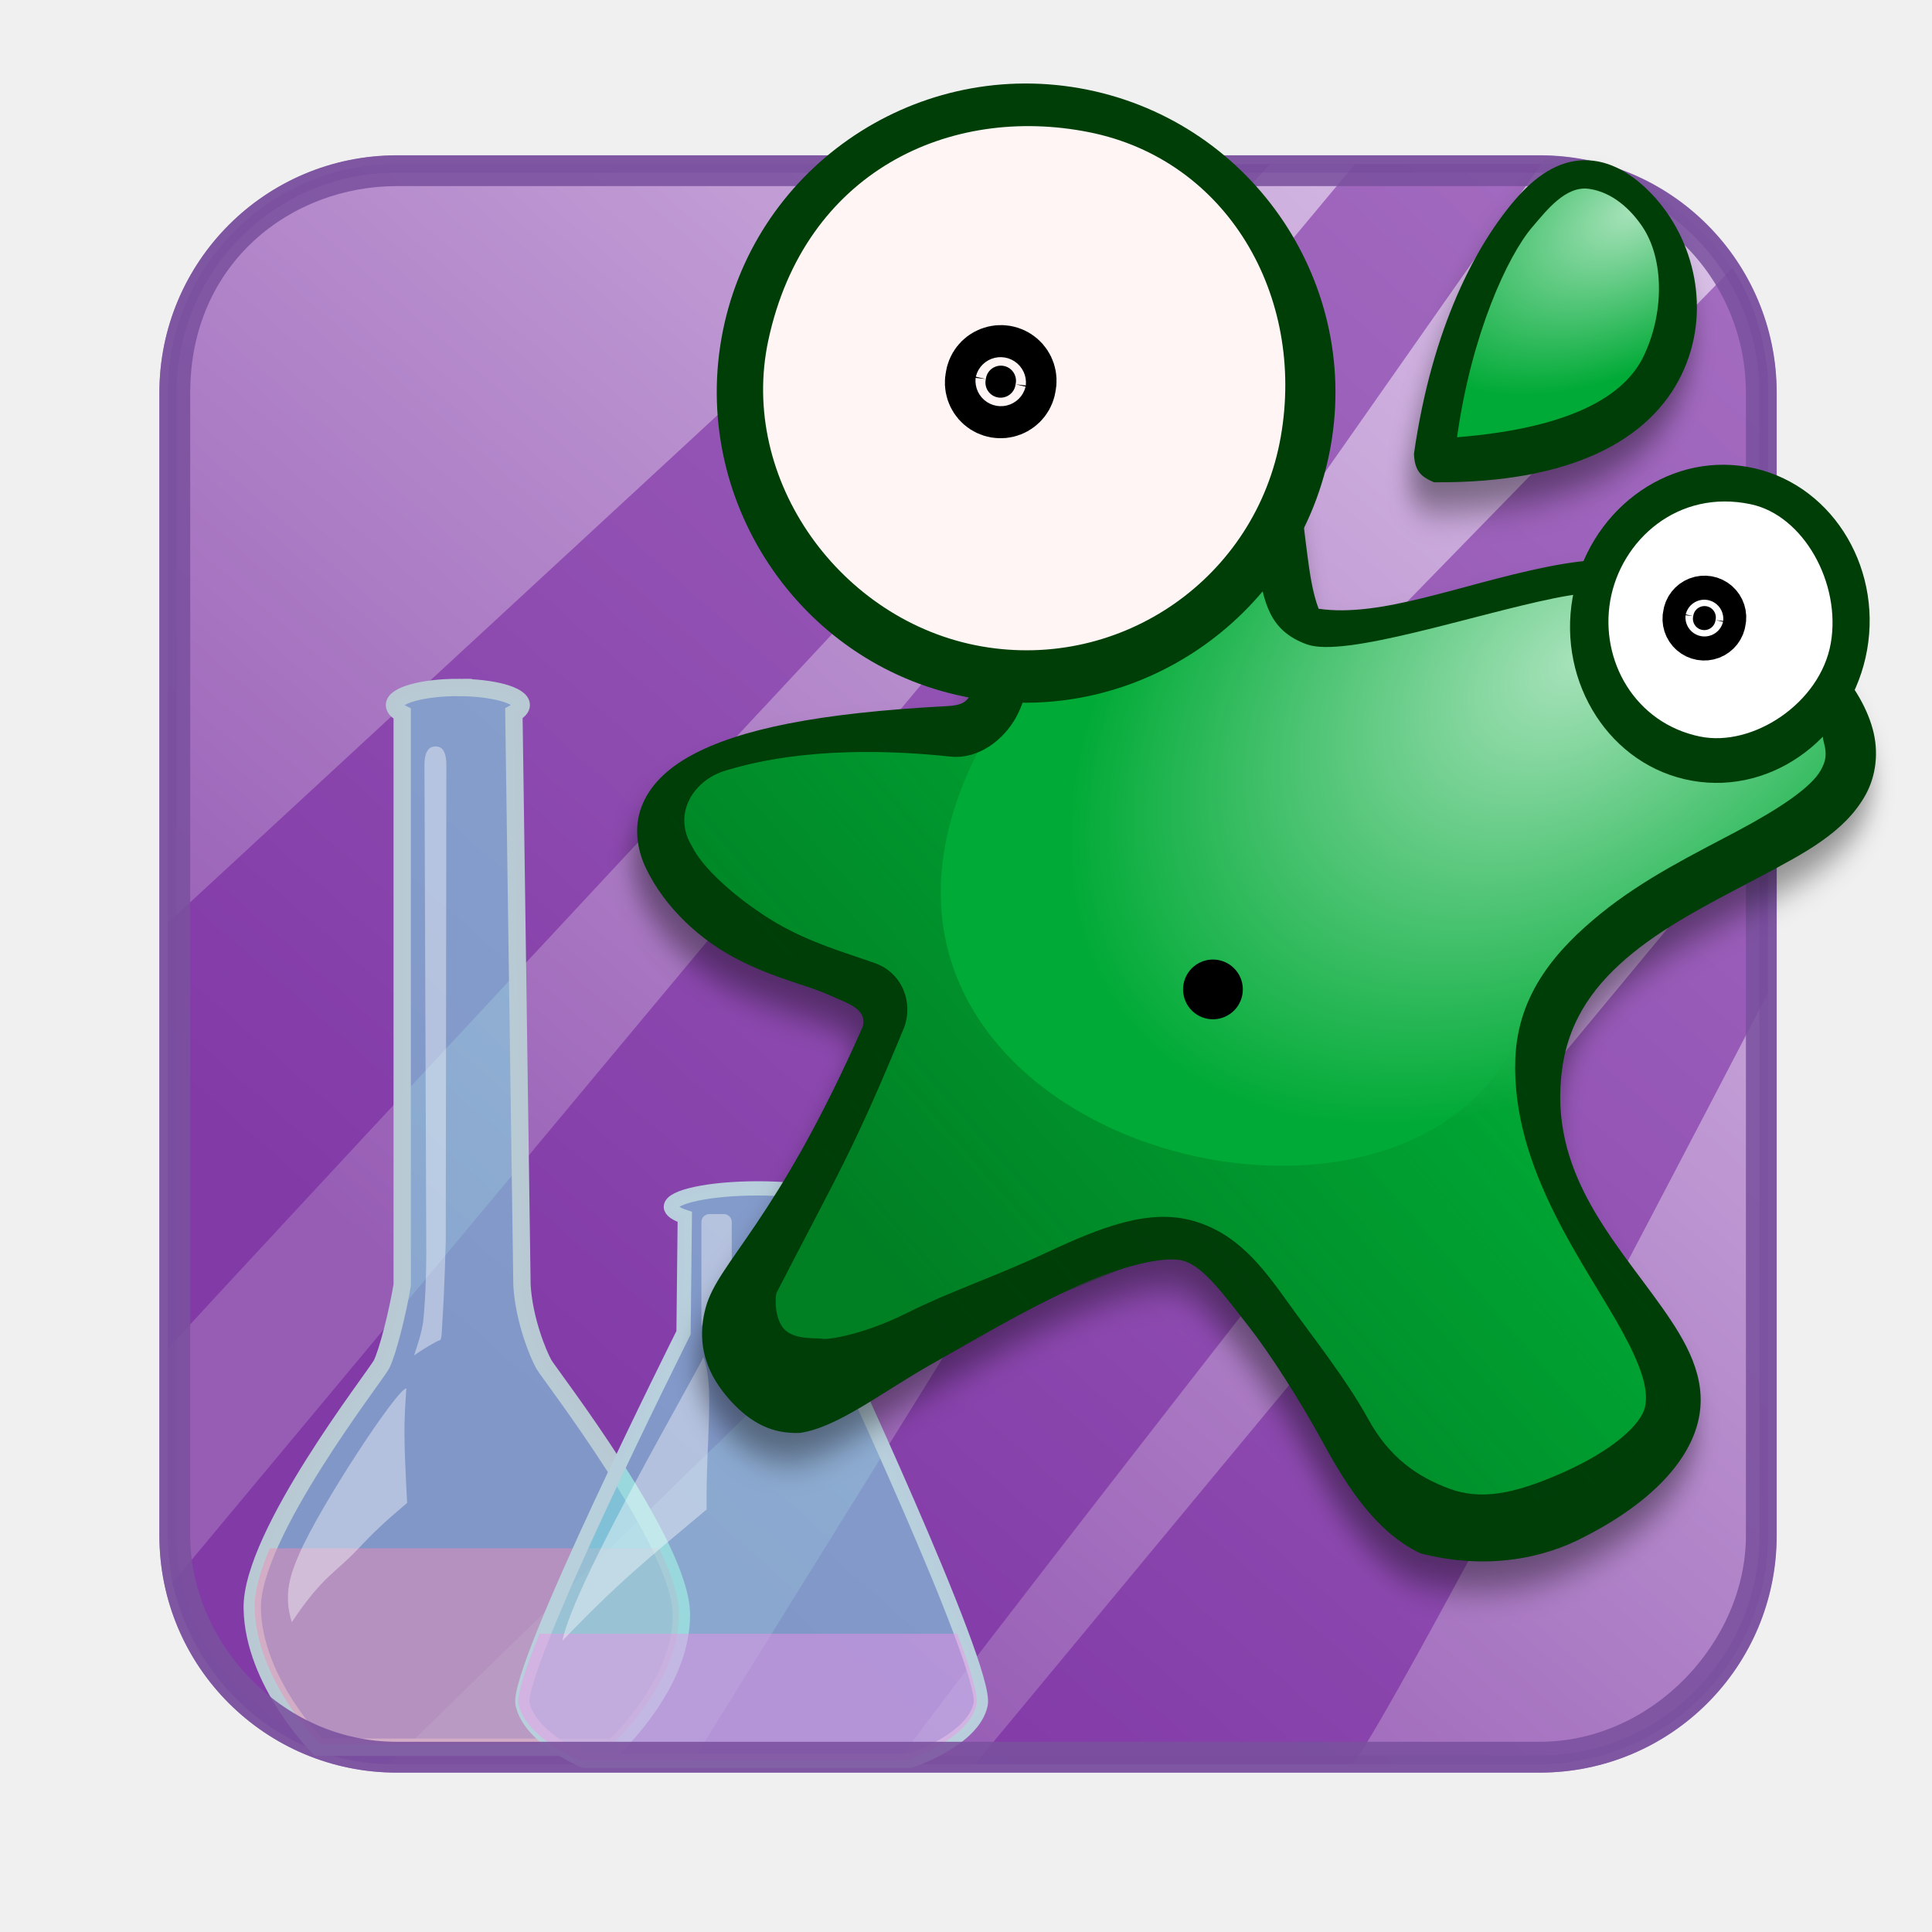
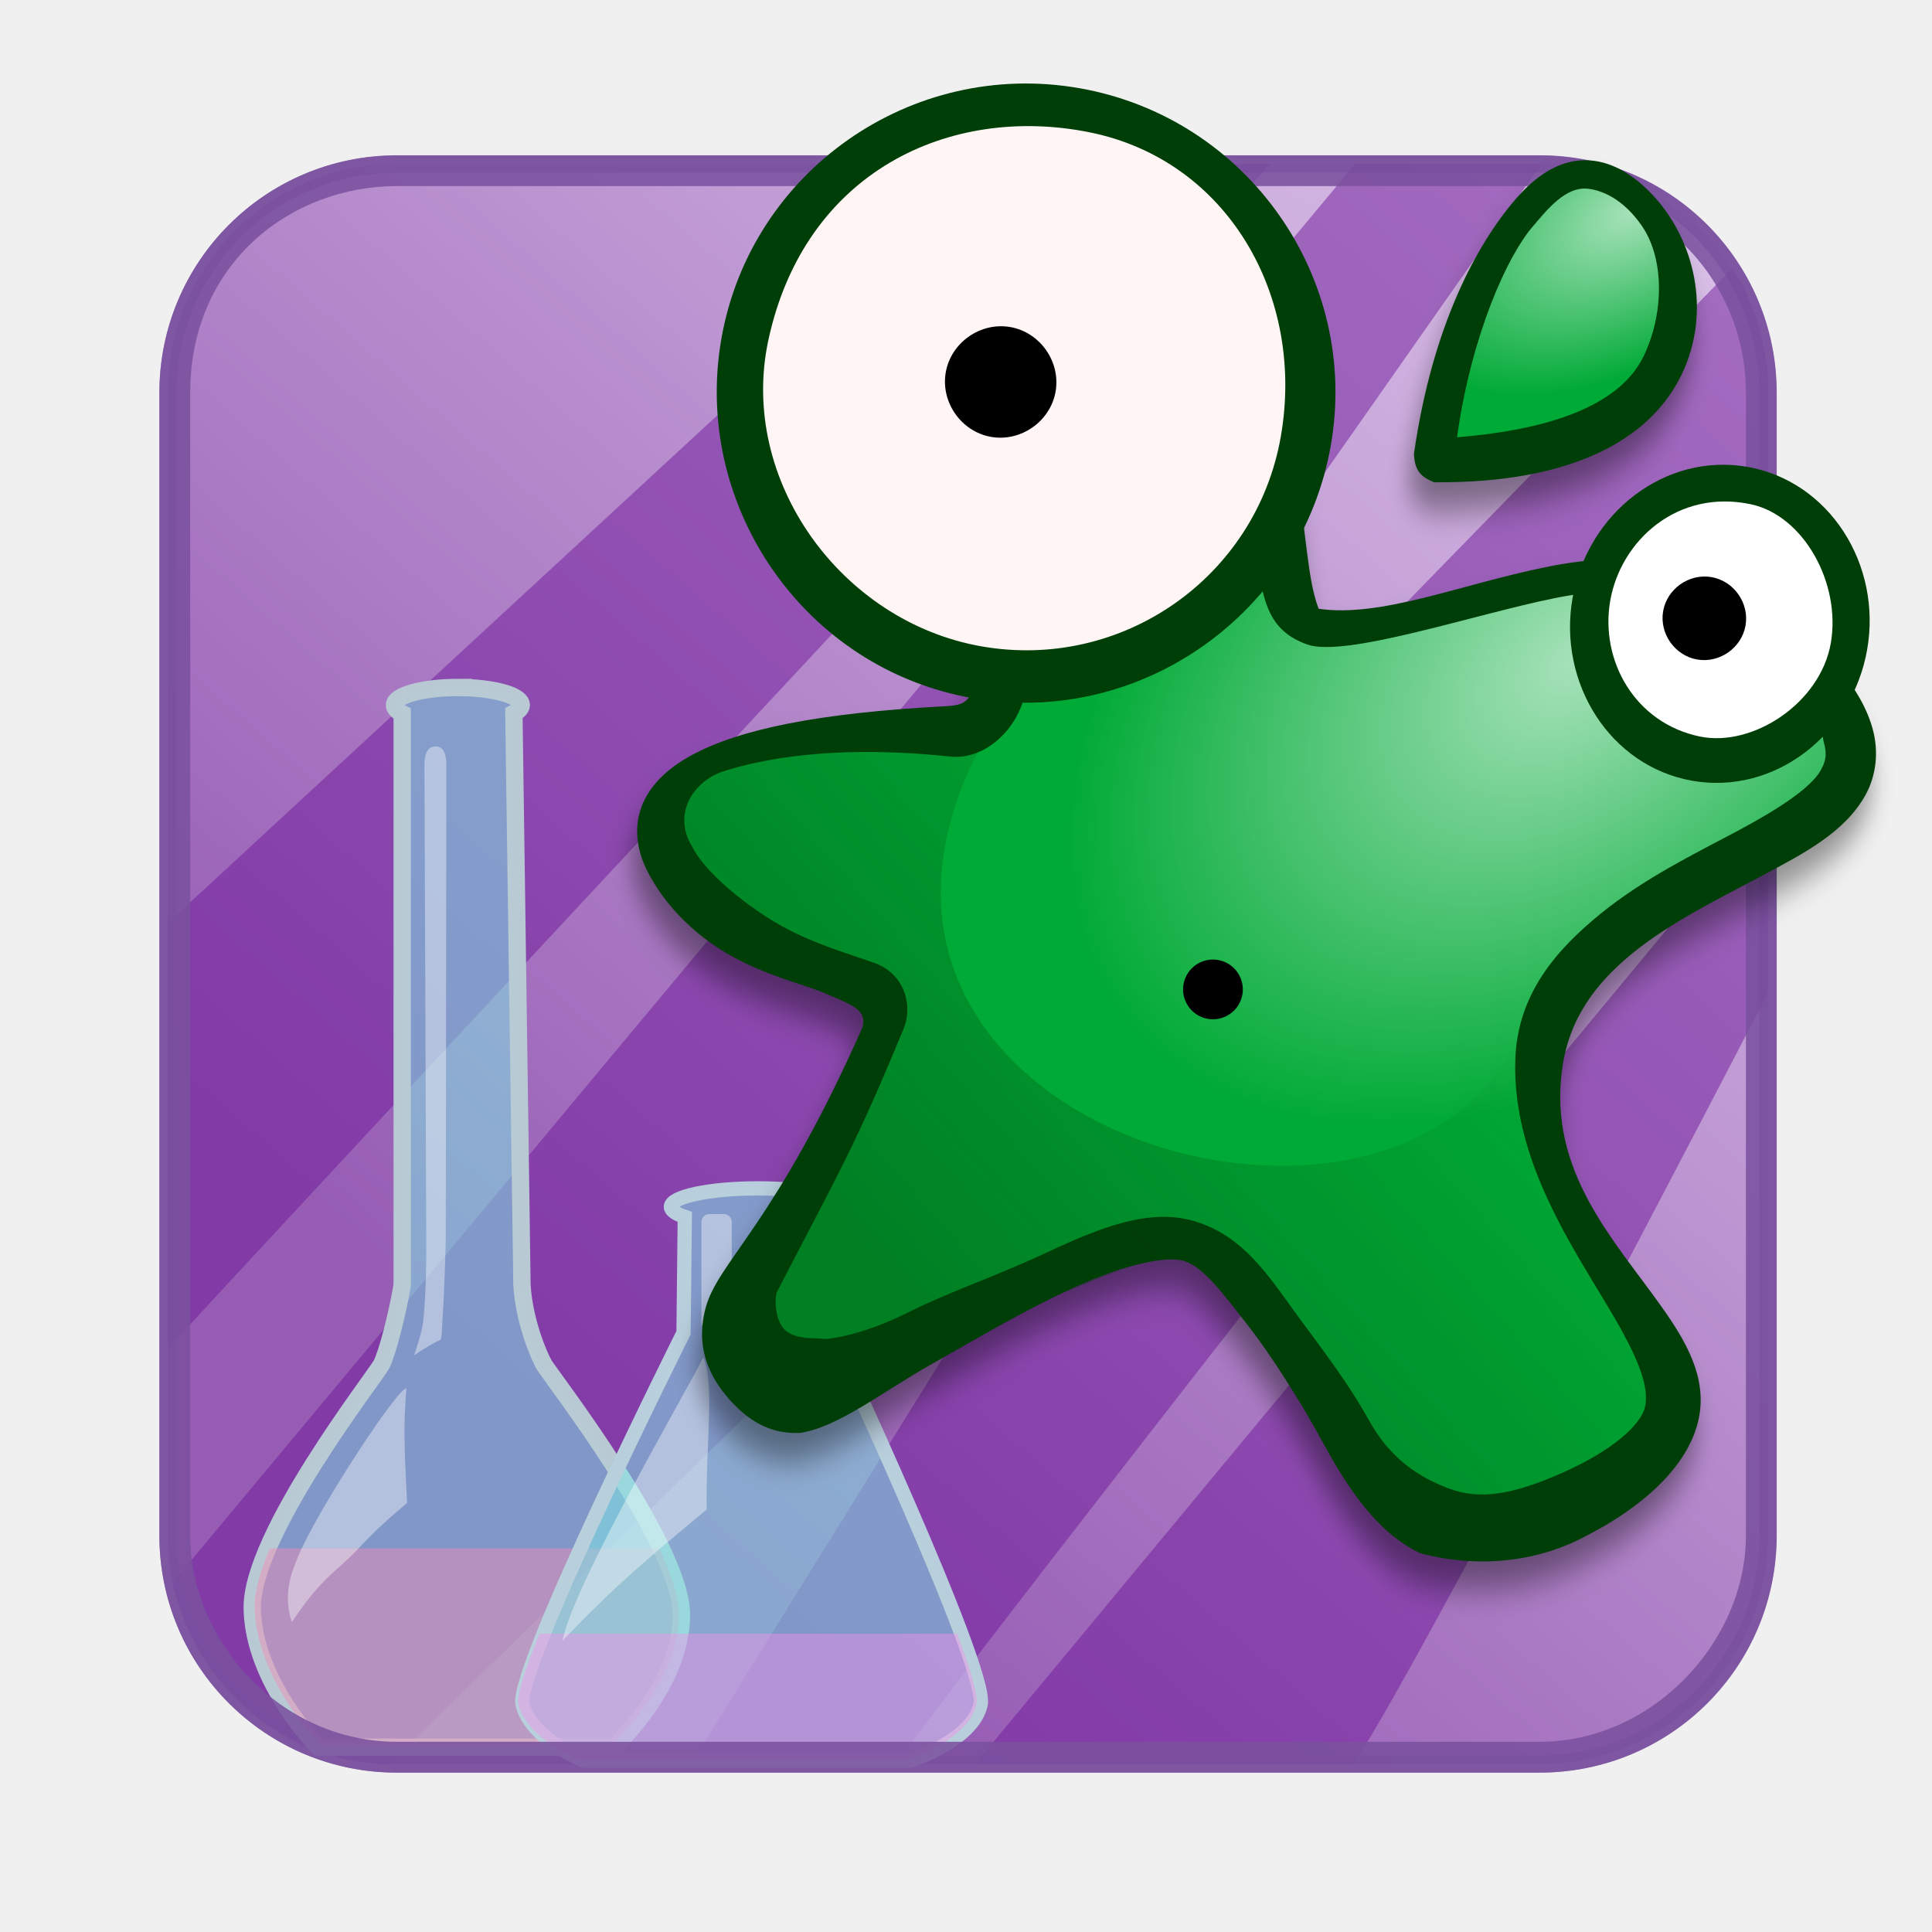
<svg xmlns="http://www.w3.org/2000/svg" xmlns:xlink="http://www.w3.org/1999/xlink" version="1.0" width="800" height="800" id="svg2">
  <defs id="defs4">
+     <linearGradient id="linearGradient4045">
+       <stop id="stop4047" style="stop-color:#4c0570;stop-opacity:1" offset="0" />
+       <stop id="stop4049" style="stop-color:#4c0570;stop-opacity:0" offset="1" />
+     </linearGradient>
+     <linearGradient id="linearGradient4936">
+       <stop id="stop4938" style="stop-color:#003e08;stop-opacity:1" offset="0" />
+       <stop id="stop4940" style="stop-color:#003e08;stop-opacity:0" offset="1" />
+     </linearGradient>
    <linearGradient id="linearGradient3903">
      <stop id="stop3905" style="stop-color:#975db5;stop-opacity:1" offset="0" />
      <stop id="stop3907" style="stop-color:#ecdcf5;stop-opacity:1" offset="1" />
    </linearGradient>
+     <linearGradient id="linearGradient3169">
+       <stop id="stop3171" style="stop-color:#a7e2ba;stop-opacity:1" offset="0" />
+       <stop id="stop3173" style="stop-color:#00aa36;stop-opacity:1" offset="1" />
+     </linearGradient>
+     <radialGradient cx="17.373" cy="14.08" r="8.289" fx="17.373" fy="14.08" id="radialGradient3175" xlink:href="#linearGradient3169" gradientUnits="userSpaceOnUse" gradientTransform="matrix(0.7038326,0.0221994,-0.04159285,1.318702,5.552741,-6.54081)" />
+     <radialGradient cx="17.373" cy="14.08" r="8.289" fx="17.373" fy="14.08" id="radialGradient3162" xlink:href="#linearGradient3169" gradientUnits="userSpaceOnUse" gradientTransform="matrix(0.7038326,0.0221994,-0.04159285,1.318702,31.96999,-13.83564)" />
+     <radialGradient cx="14.989" cy="11.975" r="8.289" fx="14.989" fy="11.975" id="radialGradient3164" xlink:href="#linearGradient3169" gradientUnits="userSpaceOnUse" gradientTransform="matrix(0.616439,-0.3404058,0.6377851,1.154961,-2.960922,-5.743519)" />
+     <radialGradient cx="17.373" cy="14.08" r="8.289" fx="17.373" fy="14.08" id="radialGradient3003" xlink:href="#linearGradient3169" gradientUnits="userSpaceOnUse" gradientTransform="matrix(0.7038326,0.0221994,-0.04159285,1.318702,5.552741,-6.54081)" />
+     <radialGradient cx="14.989" cy="11.975" r="8.289" fx="14.989" fy="11.975" id="radialGradient3005" xlink:href="#linearGradient3169" gradientUnits="userSpaceOnUse" gradientTransform="matrix(0.616439,-0.3404058,0.6377851,1.154961,-2.960922,-5.743519)" />
+     <radialGradient cx="17.373" cy="14.08" r="8.289" fx="17.373" fy="14.08" id="radialGradient3175-5" xlink:href="#linearGradient3169-7" gradientUnits="userSpaceOnUse" gradientTransform="matrix(0.7038326,0.0221994,-0.04159285,1.318702,5.552741,-6.54081)" />
+     <linearGradient id="linearGradient3169-7">
+       <stop id="stop3171-3" style="stop-color:#ffffff;stop-opacity:1" offset="0" />
+       <stop id="stop3173-2" style="stop-color:#00aa36;stop-opacity:1" offset="1" />
+     </linearGradient>
+     <radialGradient cx="17.373" cy="14.08" r="8.289" fx="17.373" fy="14.08" id="radialGradient3823" xlink:href="#linearGradient3169-7" gradientUnits="userSpaceOnUse" gradientTransform="matrix(0.7038326,0.0221994,-0.04159285,1.318702,-19.3142,-9.289358)" />
+     <radialGradient cx="17.373" cy="14.08" r="8.289" fx="17.373" fy="14.08" id="radialGradient3021-8" xlink:href="#linearGradient3169-9" gradientUnits="userSpaceOnUse" gradientTransform="matrix(0.6558227,0.02068513,-0.03875571,1.228751,6.656172,-3.751588)" />
+     <linearGradient id="linearGradient3169-9">
+       <stop id="stop3171-35" style="stop-color:#a7e2ba;stop-opacity:1" offset="0" />
+       <stop id="stop3173-4" style="stop-color:#00aa36;stop-opacity:1" offset="1" />
+     </linearGradient>
+     <radialGradient cx="14.989" cy="11.975" r="8.289" fx="14.989" fy="11.975" id="radialGradient3023-1" xlink:href="#linearGradient3169-9" gradientUnits="userSpaceOnUse" gradientTransform="matrix(0.5743904,-0.317186,0.5942804,1.076179,-1.276756,-3.008682)" />
+     <linearGradient id="linearGradient3859">
+       <stop id="stop3861" style="stop-color:#a7e2ba;stop-opacity:1" offset="0" />
+       <stop id="stop3863" style="stop-color:#00aa36;stop-opacity:1" offset="1" />
+     </linearGradient>
+     <radialGradient cx="14.989" cy="11.975" r="8.289" fx="14.989" fy="11.975" id="radialGradient3916" xlink:href="#linearGradient3169-9" gradientUnits="userSpaceOnUse" gradientTransform="matrix(1.524078,-0.8416162,1.576854,2.855516,154.0702,-114.3375)" />
+     <radialGradient cx="17.373" cy="14.08" r="8.289" fx="17.373" fy="14.08" id="radialGradient3919" xlink:href="#linearGradient3169-9" gradientUnits="userSpaceOnUse" gradientTransform="matrix(1.740149,0.05488559,-0.1028338,3.260348,175.1193,-116.3088)" />
+     <radialGradient cx="17.373" cy="14.08" r="8.289" fx="17.373" fy="14.08" id="radialGradient3940" xlink:href="#linearGradient3169" gradientUnits="userSpaceOnUse" gradientTransform="matrix(2.736626,0.08631519,-0.1617204,5.127349,53.05431,-132.4336)" />
+     <radialGradient cx="14.989" cy="11.975" r="8.289" fx="14.989" fy="11.975" id="radialGradient3942" xlink:href="#linearGradient3169" gradientUnits="userSpaceOnUse" gradientTransform="matrix(2.396824,-1.323558,2.479821,4.490695,19.95168,-129.3336)" />
+     <linearGradient id="linearGradient3169-4">
+       <stop id="stop3171-0" style="stop-color:#a7e2ba;stop-opacity:1" offset="0" />
+       <stop id="stop3173-9" style="stop-color:#00aa36;stop-opacity:1" offset="1" />
+     </linearGradient>
+     <linearGradient id="linearGradient3959">
+       <stop id="stop3961" style="stop-color:#a7e2ba;stop-opacity:1" offset="0" />
+       <stop id="stop3963" style="stop-color:#00aa36;stop-opacity:1" offset="1" />
+     </linearGradient>
+     <radialGradient cx="17.373" cy="14.08" r="8.289" fx="17.373" fy="14.08" id="radialGradient4019-8" xlink:href="#linearGradient3169-4-9" gradientUnits="userSpaceOnUse" gradientTransform="matrix(2.736626,0.08631519,-0.1617204,5.127349,-8.870158,10.3832)" />
+     <linearGradient id="linearGradient3169-4-9">
+       <stop id="stop3171-0-2" style="stop-color:#a7e2ba;stop-opacity:1" offset="0" />
+       <stop id="stop3173-9-7" style="stop-color:#00aa36;stop-opacity:1" offset="1" />
+     </linearGradient>
+     <radialGradient cx="14.989" cy="11.975" r="8.289" fx="14.989" fy="11.975" id="radialGradient4016-5" xlink:href="#linearGradient3169-4-4" gradientUnits="userSpaceOnUse" gradientTransform="matrix(2.396824,-1.323558,2.479821,4.490695,-41.97279,13.4832)" />
+     <linearGradient id="linearGradient3169-4-4">
+       <stop id="stop3171-0-3" style="stop-color:#a7e2ba;stop-opacity:1" offset="0" />
+       <stop id="stop3173-9-1" style="stop-color:#00aa36;stop-opacity:1" offset="1" />
+     </linearGradient>
+     <radialGradient cx="21.979" cy="14.397" r="8.289" fx="21.979" fy="14.397" id="radialGradient4194" xlink:href="#linearGradient3169-4" gradientUnits="userSpaceOnUse" gradientTransform="matrix(3.005074,2.007327,-2.979521,4.4605,24.75132,-20.07921)" />
+     <radialGradient cx="22.085" cy="16.989" r="8.289" fx="22.085" fy="16.989" id="radialGradient4196" xlink:href="#linearGradient3169-4" gradientUnits="userSpaceOnUse" gradientTransform="matrix(1.690256,-1.445739,0.8102444,0.9472806,-0.8424234,70.4172)" />
+     <radialGradient cx="22.085" cy="16.989" r="8.289" fx="22.085" fy="16.989" id="radialGradient4250-7" xlink:href="#linearGradient3169-4-42" gradientUnits="userSpaceOnUse" gradientTransform="matrix(1.690256,-1.445739,0.8102444,0.9472806,-92.64601,81.26665)" />
+     <linearGradient id="linearGradient3169-4-42">
+       <stop id="stop3171-0-7" style="stop-color:#a7e2ba;stop-opacity:1" offset="0" />
+       <stop id="stop3173-9-79" style="stop-color:#00aa36;stop-opacity:1" offset="1" />
+     </linearGradient>
+     <radialGradient cx="21.979" cy="14.397" r="8.289" fx="21.979" fy="14.397" id="radialGradient4253-3" xlink:href="#linearGradient3169-4-42" gradientUnits="userSpaceOnUse" gradientTransform="matrix(3.005074,2.007327,-2.979521,4.4605,-67.05227,-9.22976)" />
+     <linearGradient id="linearGradient4406">
+       <stop id="stop4408" style="stop-color:#a7e2ba;stop-opacity:1" offset="0" />
+       <stop id="stop4410" style="stop-color:#00aa36;stop-opacity:1" offset="1" />
+     </linearGradient>
+     <linearGradient id="linearGradient3169-4-1">
+       <stop id="stop3171-0-8" style="stop-color:#a7e2ba;stop-opacity:1" offset="0" />
+       <stop id="stop3173-9-2" style="stop-color:#00aa36;stop-opacity:1" offset="1" />
+     </linearGradient>
+     <linearGradient id="linearGradient4519">
+       <stop id="stop4521" style="stop-color:#a7e2ba;stop-opacity:1" offset="0" />
+       <stop id="stop4523" style="stop-color:#00aa36;stop-opacity:1" offset="1" />
+     </linearGradient>
+     <filter x="-0.25" y="-0.25" width="1.5" height="1.5" color-interpolation-filters="sRGB" id="filter4607">
+       <feGaussianBlur result="blur" stdDeviation="1" in="SourceAlpha" id="feGaussianBlur4609" />
+       <feColorMatrix values="1 0 0 0 0 0 1 0 0 0 0 0 1 0 0 0 0 0 0.5 0 " type="matrix" result="bluralpha" id="feColorMatrix4611" />
+       <feOffset result="offsetBlur" dy="2" dx="0" in="bluralpha" id="feOffset4613" />
+       <feMerge id="feMerge4615">
+         <feMergeNode in="offsetBlur" id="feMergeNode4617" />
+         <feMergeNode in="SourceGraphic" id="feMergeNode4619" />
+       </feMerge>
+     </filter>
+     <filter x="-0.25" y="-0.25" width="1.5" height="1.5" color-interpolation-filters="sRGB" id="filter4623">
+       <feGaussianBlur result="blur" stdDeviation="1" in="SourceAlpha" id="feGaussianBlur4625" />
+       <feColorMatrix values="1 0 0 0 0 0 1 0 0 0 0 0 1 0 0 0 0 0 0.5 0 " type="matrix" result="bluralpha" id="feColorMatrix4627" />
+       <feOffset result="offsetBlur" dy="2" dx="0" in="bluralpha" id="feOffset4629" />
+       <feMerge id="feMerge4631">
+         <feMergeNode in="offsetBlur" id="feMergeNode4633" />
+         <feMergeNode in="SourceGraphic" id="feMergeNode4635" />
+       </feMerge>
+     </filter>
+     <radialGradient cx="22.085" cy="16.989" r="8.289" fx="22.085" fy="16.989" id="radialGradient4652" xlink:href="#linearGradient3169-4" gradientUnits="userSpaceOnUse" gradientTransform="matrix(1.690256,-1.445739,0.8102444,0.9472806,-92.64601,81.26665)" />
+     <radialGradient cx="22.466" cy="13.521" r="8.289" fx="22.466" fy="13.521" id="radialGradient4654" xlink:href="#linearGradient3169-4" gradientUnits="userSpaceOnUse" gradientTransform="matrix(2.381547,2.12718,-3.260203,3.650056,-49.30663,-0.1960074)" />
+     <linearGradient x1="22.728" y1="-5.441" x2="122.625" y2="-33.394" id="linearGradient4673-2" xlink:href="#linearGradient4667-3" gradientUnits="userSpaceOnUse" />
+     <linearGradient id="linearGradient4667-3">
+       <stop id="stop4669-1" style="stop-color:#ffffff;stop-opacity:1" offset="0" />
+       <stop id="stop4671-6" style="stop-color:#ffffff;stop-opacity:0" offset="1" />
+     </linearGradient>
+     <radialGradient cx="22.085" cy="16.989" r="8.289" fx="22.085" fy="16.989" id="radialGradient4488-9-4" xlink:href="#linearGradient3169-4-1-4" gradientUnits="userSpaceOnUse" gradientTransform="matrix(1.690256,-1.445739,0.8102444,0.9472806,-92.64601,81.26665)" />
+     <linearGradient id="linearGradient3169-4-1-4">
+       <stop id="stop3171-0-8-4" style="stop-color:#a7e2ba;stop-opacity:1" offset="0" />
+       <stop id="stop3173-9-2-2" style="stop-color:#00aa36;stop-opacity:1" offset="1" />
+     </linearGradient>
+     <radialGradient cx="22.466" cy="13.521" r="8.289" fx="22.466" fy="13.521" id="radialGradient4474-8-5" xlink:href="#linearGradient3169-4-1-4" gradientUnits="userSpaceOnUse" gradientTransform="matrix(2.381547,2.12718,-3.260203,3.650056,-49.30663,-0.1960074)" />
+     <linearGradient id="linearGradient4734">
+       <stop id="stop4736" style="stop-color:#a7e2ba;stop-opacity:1" offset="0" />
+       <stop id="stop4738" style="stop-color:#00aa36;stop-opacity:1" offset="1" />
+     </linearGradient>
+     <radialGradient cx="22.085" cy="16.989" r="8.289" fx="22.085" fy="16.989" id="radialGradient4812" xlink:href="#linearGradient3169-4-1" gradientUnits="userSpaceOnUse" gradientTransform="matrix(1.690256,-1.445739,0.8102444,0.9472806,224.4161,226.7929)" />
+     <radialGradient cx="22.466" cy="13.521" r="8.289" fx="22.466" fy="13.521" id="radialGradient4820" xlink:href="#linearGradient3169-4-1" gradientUnits="userSpaceOnUse" gradientTransform="matrix(2.381547,2.12718,-3.260203,3.650056,267.7554,145.3302)" />
+     <radialGradient cx="22.466" cy="13.521" r="8.289" fx="22.466" fy="13.521" id="radialGradient4820-0" xlink:href="#linearGradient3169-4-1-7" gradientUnits="userSpaceOnUse" gradientTransform="matrix(2.381547,2.12718,-3.260203,3.650056,259.2549,296.0197)" />
+     <linearGradient id="linearGradient3169-4-1-7">
+       <stop id="stop3171-0-8-1" style="stop-color:#a7e2ba;stop-opacity:1" offset="0" />
+       <stop id="stop3173-9-2-6" style="stop-color:#00aa36;stop-opacity:1" offset="1" />
+     </linearGradient>
+     <radialGradient cx="22.085" cy="16.989" r="8.289" fx="22.085" fy="16.989" id="radialGradient4812-9" xlink:href="#linearGradient3169-4-1-7" gradientUnits="userSpaceOnUse" gradientTransform="matrix(1.690256,-1.445739,0.8102444,0.9472806,224.4161,226.7929)" />
+     <linearGradient id="linearGradient4867">
+       <stop id="stop4869" style="stop-color:#a7e2ba;stop-opacity:1" offset="0" />
+       <stop id="stop4871" style="stop-color:#00aa36;stop-opacity:1" offset="1" />
+     </linearGradient>
+     <radialGradient cx="22.085" cy="16.989" r="8.289" fx="22.085" fy="16.989" id="radialGradient4885" xlink:href="#linearGradient3169-4-1-7" gradientUnits="userSpaceOnUse" gradientTransform="matrix(1.690256,-1.445739,0.8102444,0.9472806,215.9155,377.4824)" />
+     <linearGradient x1="225.594" y1="441.449" x2="253.609" y2="406.747" id="linearGradient4942" xlink:href="#linearGradient4936" gradientUnits="userSpaceOnUse" />
    <linearGradient id="linearGradient4936-3">
      <stop id="stop4938-1" style="stop-color:#003e08;stop-opacity:1" offset="0" />
      <stop id="stop4940-9" style="stop-color:#003e08;stop-opacity:0" offset="1" />
    </linearGradient>
    <linearGradient id="linearGradient3169-4-1-7-7">
      <stop id="stop3171-0-8-1-8" style="stop-color:#a7e2ba;stop-opacity:1" offset="0" />
      <stop id="stop3173-9-2-6-4" style="stop-color:#00aa36;stop-opacity:1" offset="1" />
    </linearGradient>
+     <radialGradient cx="22.085" cy="16.989" r="8.289" fx="22.085" fy="16.989" id="radialGradient4885-4" xlink:href="#linearGradient3169-4-1-7-7" gradientUnits="userSpaceOnUse" gradientTransform="matrix(1.690256,-1.445739,0.8102444,0.9472806,215.9155,377.4824)" />
+     <linearGradient id="linearGradient4963">
+       <stop id="stop4965" style="stop-color:#a7e2ba;stop-opacity:1" offset="0" />
+       <stop id="stop4967" style="stop-color:#00aa36;stop-opacity:1" offset="1" />
+     </linearGradient>
    <filter x="-0.25" y="-0.25" width="1.5" height="1.5" color-interpolation-filters="sRGB" id="filter5126">
-       <feGaussianBlur id="feGaussianBlur5128" in="SourceAlpha" stdDeviation="1" result="blur" />
-       <feColorMatrix id="feColorMatrix5130" result="bluralpha" type="matrix" values="1 0 0 0 0 0 1 0 0 0 0 0 1 0 0 0 0 0 0.4 0 " />
-       <feOffset id="feOffset5132" in="bluralpha" dx="0" dy="2" result="offsetBlur" />
+       <feGaussianBlur result="blur" stdDeviation="1" in="SourceAlpha" id="feGaussianBlur5128" />
+       <feColorMatrix values="1 0 0 0 0 0 1 0 0 0 0 0 1 0 0 0 0 0 0.4 0 " type="matrix" result="bluralpha" id="feColorMatrix5130" />
+       <feOffset result="offsetBlur" dy="2" dx="0" in="bluralpha" id="feOffset5132" />
      <feMerge id="feMerge5134">
-         <feMergeNode id="feMergeNode5136" in="offsetBlur" />
-         <feMergeNode id="feMergeNode5138" in="SourceGraphic" />
+         <feMergeNode in="offsetBlur" id="feMergeNode5136" />
+         <feMergeNode in="SourceGraphic" id="feMergeNode5138" />
      </feMerge>
    </filter>
    <filter x="-0.25" y="-0.25" width="1.5" height="1.5" color-interpolation-filters="sRGB" id="filter5145">
-       <feGaussianBlur id="feGaussianBlur5147" in="SourceAlpha" stdDeviation="1" result="blur" />
-       <feColorMatrix id="feColorMatrix5149" result="bluralpha" type="matrix" values="1 0 0 0 0 0 1 0 0 0 0 0 1 0 0 0 0 0 0.4 0 " />
-       <feOffset id="feOffset5151" in="bluralpha" dx="0" dy="2" result="offsetBlur" />
+       <feGaussianBlur result="blur" stdDeviation="1" in="SourceAlpha" id="feGaussianBlur5147" />
+       <feColorMatrix values="1 0 0 0 0 0 1 0 0 0 0 0 1 0 0 0 0 0 0.4 0 " type="matrix" result="bluralpha" id="feColorMatrix5149" />
+       <feOffset result="offsetBlur" dy="2" dx="0" in="bluralpha" id="feOffset5151" />
      <feMerge id="feMerge5153">
-         <feMergeNode id="feMergeNode5155" in="offsetBlur" />
-         <feMergeNode id="feMergeNode5157" in="SourceGraphic" />
-       </feMerge>
-     </filter>
+         <feMergeNode in="offsetBlur" id="feMergeNode5155" />
+         <feMergeNode in="SourceGraphic" id="feMergeNode5157" />
+       </feMerge>
+     </filter>
+     <linearGradient x1="29.751" y1="18.161" x2="101.4" y2="19.937" id="linearGradient4051" xlink:href="#linearGradient4045" gradientUnits="userSpaceOnUse" />
+     <linearGradient x1="42.863" y1="4.144" x2="140.156" y2="-106.384" id="linearGradient3909-4" xlink:href="#linearGradient3903-9" gradientUnits="userSpaceOnUse" />
+     <linearGradient id="linearGradient3903-9">
+       <stop id="stop3905-1" style="stop-color:#975db5;stop-opacity:1" offset="0" />
+       <stop id="stop3907-2" style="stop-color:#ecdcf5;stop-opacity:1" offset="1" />
+     </linearGradient>
+     <linearGradient x1="42.863" y1="4.144" x2="140.156" y2="-106.384" id="linearGradient4070" xlink:href="#linearGradient3903-9" gradientUnits="userSpaceOnUse" gradientTransform="translate(-135.7935,94.02953)" />
+     <linearGradient x1="42.863" y1="4.144" x2="140.156" y2="-106.384" id="linearGradient3190" xlink:href="#linearGradient3903" gradientUnits="userSpaceOnUse" />
+     <radialGradient cx="22.085" cy="16.989" r="8.289" fx="22.085" fy="16.989" id="radialGradient3192" xlink:href="#linearGradient3169-4-1-7-7" gradientUnits="userSpaceOnUse" gradientTransform="matrix(1.690256,-1.445739,0.8102444,0.9472806,-67.04202,400.6679)" />
+     <radialGradient cx="22.466" cy="13.521" r="8.289" fx="22.466" fy="13.521" id="radialGradient3194" xlink:href="#linearGradient3169-4-1-7-7" gradientUnits="userSpaceOnUse" gradientTransform="matrix(2.381547,2.12718,-3.260203,3.650056,-23.70264,319.2053)" />
+     <linearGradient x1="225.594" y1="441.449" x2="253.609" y2="406.747" id="linearGradient3196" xlink:href="#linearGradient4936-3" gradientUnits="userSpaceOnUse" gradientTransform="translate(-282.9576,23.18557)" />
    <linearGradient x1="42.863" y1="4.144" x2="140.156" y2="-106.384" id="linearGradient3188" xlink:href="#linearGradient3903" gradientUnits="userSpaceOnUse" gradientTransform="matrix(4.258959,0,0,4.258959,11.58392,-121.5427)" />
    <radialGradient cx="22.085" cy="16.989" r="8.289" fx="22.085" fy="16.989" id="radialGradient3985" xlink:href="#linearGradient3169-4-1-7-7" gradientUnits="userSpaceOnUse" gradientTransform="matrix(1.690256,-1.445739,0.8102444,0.9472806,-67.04202,400.6679)" />
    <radialGradient cx="22.466" cy="13.521" r="8.289" fx="22.466" fy="13.521" id="radialGradient3987" xlink:href="#linearGradient3169-4-1-7-7" gradientUnits="userSpaceOnUse" gradientTransform="matrix(2.381547,2.12718,-3.260203,3.650056,-23.70264,319.2053)" />
    <linearGradient x1="225.594" y1="441.449" x2="253.609" y2="406.747" id="linearGradient3989" xlink:href="#linearGradient4936-3" gradientUnits="userSpaceOnUse" gradientTransform="translate(-282.9576,23.18557)" />
  </defs>
  <g transform="translate(-4.125,770.138)" id="layer1">
    <g transform="matrix(1.388879,0,0,1.388879,-2.30572,-12.02699)" id="g3991">
      <rect width="477.003" height="477.003" ry="68.143" x="54.706" y="-496.919" id="rect3025" style="color:#000000;fill:#aa66cc;fill-opacity:1;fill-rule:nonzero;stroke:none;stroke-width:1.198;marker:none;visibility:visible;display:inline;overflow:visible;enable-background:accumulate" />
      <rect width="477.003" height="477.003" ry="68.143" x="54.706" y="-496.919" id="rect3025-1" style="color:#000000;fill:url(#linearGradient3188);fill-opacity:1;fill-rule:nonzero;stroke:#7a519e;stroke-width:5.111;stroke-miterlimit:4;stroke-opacity:0.742;stroke-dasharray:none;marker:none;visibility:visible;display:inline;overflow:visible;enable-background:accumulate" />
      <path d="M 271.913,-19.915 C 280.947,-34.973 531.709,-354.244 531.709,-354.244 l 0,-79.783 c -1.368,-12.612 -4.914,-23.227 -10.54,-31.934 l -155.406,159.44 -22.606,-17.956 120.964,-172.443 -55.515,0 -352.622,423.056 c 10.096,37.715 39.57,53.947 64.584,53.947 L 348.375,-242.016 210.587,-19.915 z" id="path5195" style="opacity:0.5;fill:#6e179a;fill-opacity:1;stroke:none" />
      <path d="M 54.706,-143.698 C 66.212,-156.964 383.322,-496.919 383.322,-496.919 l -83.759,0 -244.858,226.2 z" id="path5195-1" style="opacity:0.5;fill:#6e179a;fill-opacity:1;stroke:none" />
      <g transform="matrix(1.292123,0,0,1.292123,-43.23924,6.526406)" id="g3973">
        <path d="m 142.694,-268.864 c -8.079,0 -14.627,1.8 -14.627,4.052 0,0.713 0.629,1.402 1.783,1.985 l 0,131.843 c -1.062,6.424 -3.39,15.618 -4.781,18.314 -1.391,2.696 -30.091,39.283 -29.821,56.279 0.269,16.997 15.275,32.05 15.275,32.05 l 68.151,0 c 0,0 15.75,-14.384 15.599,-30.712 -0.15,-16.329 -30.429,-55.318 -31.726,-57.616 -1.296,-2.298 -4.591,-10.184 -5.065,-18.314 l -1.864,-131.924 c 1.071,-0.567 1.702,-1.219 1.702,-1.904 0,-2.251 -6.549,-4.052 -14.627,-4.052 z" id="path4072-6" style="fill:#80e3e3;fill-opacity:0.549;stroke:#b8cad4;stroke-width:4;stroke-linecap:butt;stroke-linejoin:miter;stroke-miterlimit:4;stroke-opacity:0.996;stroke-dasharray:none;display:inline" />
        <path d="m 99.299,-70.241 c -2.183,5.144 -3.565,9.876 -3.507,13.55 0.266,16.824 15.125,31.709 15.125,31.709 l 67.376,0 c 0,0 15.575,-14.229 15.426,-30.392 -0.036,-3.851 -1.855,-9.098 -4.576,-14.867 l -89.844,0 z" id="path4072-7-2" style="opacity:0.8;fill:#f589b1;fill-opacity:0.549;stroke:none;display:inline" />
        <path d="m 137.508,-255.263 c 1.4,0 2.532,0.845 2.528,4.427 l -0.134,109.613 c -3.1e-4,0.259 -0.292,11.26 -0.739,17.951 -0.178,2.668 -0.148,4.856 -0.599,4.995 -0.82,0.253 -3.953,2.081 -5.986,3.542 0.497,-1.414 1.863,-5.477 2.129,-7.991 0.633,-5.984 0.709,-13.631 0.7,-16.024 l -0.427,-112.086 c -0.013,-3.395 1.127,-4.427 2.528,-4.427 z" id="rect5019-5-8" style="opacity:0.4;fill:#ffffff;fill-opacity:1;stroke:none;display:inline" />
        <path d="m 130.809,-107.146 c -2.002,-0.091 -19.884,27.067 -24.726,38.228 -1.852,4.269 -3.795,9.217 -1.7,15.716 7.061,-10.599 10.192,-11.504 14.954,-16.573 3.836,-4.084 6.41,-6.517 11.649,-10.936 -0.798,-15.35 -0.779,-17.848 -0.177,-26.435 z" id="path4940-5" style="opacity:0.4;fill:#ffffff;fill-opacity:1;fill-rule:evenodd;stroke:none;display:inline" />
      </g>
      <g transform="matrix(1.063917,0,0,1.063917,-12.74144,1.199549)" id="g3967">
        <path d="m 228.678,-181.164 c -13.436,0 -24.357,2.303 -24.357,5.161 0,1.035 1.445,2.016 3.907,2.825 l -0.355,32.471 c 0,0 -47.316,94.498 -45.111,104.118 2.206,9.62 17.202,15.821 17.202,15.821 l 91.49,0 c 0,0 17.603,-5.748 19.688,-15.821 2.086,-10.073 -42.269,-104.721 -42.269,-104.721 l 1.167,-32.207 c 1.872,-0.733 2.943,-1.593 2.943,-2.486 0,-2.858 -10.87,-5.161 -24.306,-5.161 z" id="path3966-6-5" style="fill:#80e3e3;fill-opacity:0.549;stroke:#b8cfdc;stroke-width:4;stroke-linecap:butt;stroke-linejoin:miter;stroke-miterlimit:4;stroke-opacity:0.995;stroke-dasharray:none;display:inline" />
        <path d="m 167.496,-56.36 c -3.979,9.905 -6.434,17.368 -5.894,19.724 2.206,9.62 17.21,15.821 17.21,15.821 l 91.496,0 c 0,0 17.586,-5.748 19.672,-15.821 0.506,-2.444 -1.732,-9.884 -5.396,-19.724 l -117.088,0 z" id="path3966-6-4" style="opacity:0.8;fill:#f690eb;fill-opacity:0.549;stroke:none;display:inline" />
        <path d="m 213.418,-133.899 c -1.577,4.135 -36.248,63.146 -39.492,79.516 15.575,-16.259 23.755,-22.841 40.418,-36.79 -0.239,-19.655 2.315,-34.563 -0.926,-42.726 z" id="path4940-9-3" style="opacity:0.4;fill:#ffffff;fill-opacity:1;fill-rule:evenodd;stroke:none;display:inline" />
        <rect width="8.5" height="32.512" ry="2.209" x="212.885" y="-173.958" id="rect5019-1-8" style="opacity:0.4;fill:#ffffff;fill-opacity:1;stroke:none;display:inline" />
      </g>
      <path d="M 407.861,-19.915 C 419.367,-33.181 531.709,-249.763 531.709,-249.763 l 0,-55.366 -236.372,285.214 z" id="path5195-1-1" style="opacity:0.5;fill:#6e179a;fill-opacity:1;stroke:none" />
      <path d="m 122.956,-499.554 c -39.123,0 -70.805,31.682 -70.805,70.805 l 0,340.717 c 0,39.123 31.682,70.672 70.805,70.672 l 340.717,0 c 39.123,0 70.672,-31.549 70.672,-70.672 l 0,-340.717 c 0,-39.123 -31.549,-70.805 -70.672,-70.805 z m 0,9.191 340.717,0 c 35.019,0 61.481,28.194 61.481,61.615 l 0,340.717 c 0,31.558 -27.788,61.481 -61.481,61.481 l -340.717,0 c -34.698,0 -61.615,-30.067 -61.615,-61.481 l 0,-340.717 c 0,-38.697 30.106,-61.615 61.615,-61.615 z" id="rect3025-1-3" style="font-size:medium;font-style:normal;font-variant:normal;font-weight:normal;font-stretch:normal;text-indent:0;text-align:start;text-decoration:none;line-height:normal;letter-spacing:normal;word-spacing:normal;text-transform:none;direction:ltr;block-progression:tb;writing-mode:lr-tb;text-anchor:start;baseline-shift:baseline;color:#000000;fill:#7a519e;fill-opacity:0.871;fill-rule:nonzero;stroke:none;stroke-width:1.2;marker:none;visibility:visible;display:inline;overflow:visible;enable-background:accumulate;font-family:Sans;-inkscape-font-specification:Sans" />
      <g transform="matrix(4.20411,0.7386296,-0.7386296,4.20411,842.9235,-2089.175)" id="g5179">
        <g id="g5122" style="filter:url(#filter5126)">
          <path d="m -26.803,404.412 c 1.956,-18.255 5.502,-23.482 10.9,-19.483 5.654,4.189 7.401,16.427 -10.9,19.483 z" id="path3160-2-1-3-4" style="fill:url(#radialGradient3985);fill-opacity:1;fill-rule:evenodd;stroke:none" />
          <path d="m -19.95,381.969 c -1.779,0.338 -3.147,1.683 -4.219,3.469 -2.164,3.606 -4.22,9.77 -3.938,18.781 0.265,1.224 0.808,1.504 1.726,1.717 9.539,-1.593 14.335,-5.573 15.711,-10.342 1.376,-4.769 -0.766,-9.559 -4.188,-12.094 -1.573,-1.165 -3.314,-1.869 -5.094,-1.531 z m 0.678,1.909 c 1.652,-0.056 3.118,0.902 4.134,1.958 1.927,2.002 2.55,5.773 1.638,8.935 -0.812,2.815 -3.92,5.73 -11.844,7.791 -0.253,-7.27 1.287,-13.102 2.647,-15.387 0.765,-1.285 1.773,-3.241 3.426,-3.297 z" id="path3160-2-2-84-0-3" style="font-size:medium;font-style:normal;font-variant:normal;font-weight:normal;font-stretch:normal;text-indent:0;text-align:start;text-decoration:none;line-height:normal;letter-spacing:normal;word-spacing:normal;text-transform:none;direction:ltr;block-progression:tb;writing-mode:lr-tb;text-anchor:start;baseline-shift:baseline;color:#000000;fill:#003e08;fill-opacity:1;fill-rule:evenodd;stroke:none;stroke-width:3.551;marker:none;visibility:visible;display:inline;overflow:visible;enable-background:accumulate;font-family:Sans;-inkscape-font-specification:Sans" />
        </g>
        <g id="g5140" style="filter:url(#filter5145)">
          <path d="m -58.221,448.019 c -9.83,-1.258 -33.935,-11.086 0.727,-19.078 12.09,-2.788 -16.668,-36.044 0.767,-38.913 18.38,-3.025 18.672,27.805 22.846,27.828 10.639,0.054 20.78,-14.417 34.967,-3.269 13.888,10.913 -14.654,13.968 -14.07,30.198 0.584,16.23 24.188,17.608 7.903,29.88 C -20.43,487.051 -25.245,461.595 -34.341,460.6 c -9.096,-0.995 -31.357,25.341 -29.69,11.168 z" id="path3155-8-6-3-5" style="fill:url(#radialGradient3987);fill-opacity:1;fill-rule:evenodd;stroke:none" />
          <path d="m -52.668,388.094 c -1.15,-0.075 -2.357,-0.021 -3.625,0.188 -2.489,0.41 -4.436,1.461 -5.656,3.062 -1.22,1.602 -1.625,3.592 -1.594,5.625 0.063,4.067 1.737,8.641 3.5,13.188 1.763,4.546 3.653,9.04 4.312,12.281 0.33,1.621 0.327,2.882 0.094,3.562 -0.233,0.681 -0.472,0.974 -1.531,1.219 -8.785,2.025 -14.023,4.096 -17.031,6.5 -1.504,1.202 -2.496,2.592 -2.781,4.125 -0.286,1.533 0.22,3.014 1.062,4.188 1.686,2.348 4.495,4.315 7.75,5.25 2.746,0.789 4.682,0.818 6.243,1.212 1.561,0.394 2.921,0.505 2.82,1.812 -3.611,14.619 -7.115,17.899 -7.407,21.225 -0.292,3.326 1.613,5.133 2.868,6.118 1.679,1.279 3.245,1.749 5.121,1.351 2.564,-0.846 5.137,-3.785 8.292,-6.374 3.155,-2.589 5.496,-4.625 8.638,-6.823 3.142,-2.199 6.074,-3.423 7.375,-3.281 1.451,0.159 3.097,1.756 5.265,3.703 1.812,1.627 4.425,4.469 6.566,7.151 2.141,2.682 4.723,5.509 8.021,6.406 4.614,0.369 8.48,-1.07 11.147,-3.175 4.192,-3.175 6.268,-6.519 6.363,-9.449 0.095,-2.95 -1.82,-5.18 -3.875,-7.219 -4.11,-4.078 -9.489,-7.961 -9.75,-15.219 -0.127,-3.536 1.275,-6.284 3.469,-8.812 2.194,-2.529 5.177,-4.707 7.875,-6.812 2.698,-2.105 5.241,-4.034 6.219,-6.875 0.489,-1.421 0.41,-3.101 -0.312,-4.625 -0.723,-1.524 -1.976,-2.938 -3.844,-4.406 -7.548,-5.932 -14.66,-5.103 -20.562,-2.781 -5.757,2.264 -10.728,5.487 -15.156,5.625 -0.639,-1.057 -1.085,-2.49 -1.406,-3.5 -0.88,-2.778 -1.911,-6.584 -3.406,-10.375 -1.495,-3.791 -3.438,-7.613 -6.438,-10.375 -2.25,-2.071 -5.176,-3.464 -8.625,-3.688 z m -0.219,2.406 c 2.627,0.134 5.015,1.561 6.781,3.188 2.355,2.169 3.822,6.209 5.219,9.75 1.397,3.541 2.389,7.242 3.312,10.156 0.931,2.692 1.643,4.547 4.406,5.031 2.764,0.484 11.063,-4.043 16.438,-6.156 5.374,-2.114 11.424,-2.716 18.062,2.5 1.604,1.26 1.873,3.361 2.25,4.156 0.377,0.795 0.35,1.284 0.125,1.938 -0.45,1.308 -2.402,3.167 -5.031,5.219 -2.629,2.051 -5.816,4.363 -8.375,7.312 -2.559,2.95 -4.741,6.46 -4.125,11 1.046,7.706 7.435,13.428 10.682,17.521 1.649,2.078 2.492,3.594 2.451,4.861 -0.041,1.267 -1.689,3.395 -4.852,5.523 -3.163,2.129 -5.362,2.905 -7.646,2.48 -2.284,-0.425 -4.461,-1.375 -6.416,-3.824 -1.955,-2.449 -5.051,-5.194 -6.893,-7.011 -2.297,-2.265 -4.387,-4.145 -7.485,-4.484 -3.248,-0.355 -6.365,1.587 -9.729,3.941 -3.364,2.354 -6.118,3.801 -8.905,5.863 -2.787,2.062 -5.173,2.816 -5.496,2.79 -0.323,-0.026 -1.765,0.414 -2.652,-0.145 -0.823,-0.518 -1.108,-2.019 -1.048,-2.478 2.954,-9.454 3.559,-10.748 5.557,-19.73 0.368,-1.855 -0.752,-3.775 -2.76,-4.125 -2.007,-0.35 -4.985,-0.619 -7.808,-1.778 -2.823,-1.16 -5.279,-2.766 -6.188,-4.031 -1.768,-1.971 -0.738,-4.536 1.296,-5.59 2.034,-1.054 6.813,-3.14 15.36,-3.722 2.01,-0.137 3.486,-1.817 4.062,-3.5 0.576,-1.683 0.425,-3.504 0.031,-5.438 -0.787,-3.868 -2.733,-8.369 -4.469,-12.844 -1.736,-4.475 -4.077,-8.906 -4.125,-11.969 -0.024,-1.531 1.096,-3.754 1.688,-4.531 0.592,-0.777 1.568,-1.38 3.438,-1.688 1.029,-0.169 1.968,-0.232 2.844,-0.188 z" id="path3155-8-9-09-73-8" style="font-size:medium;font-style:normal;font-variant:normal;font-weight:normal;font-stretch:normal;text-indent:0;text-align:start;text-decoration:none;line-height:normal;letter-spacing:normal;word-spacing:normal;text-transform:none;direction:ltr;block-progression:tb;writing-mode:lr-tb;text-anchor:start;baseline-shift:baseline;color:#000000;fill:#003e08;fill-opacity:1;fill-rule:evenodd;stroke:none;stroke-width:3.551;marker:none;visibility:visible;display:inline;overflow:visible;enable-background:accumulate;font-family:Sans;-inkscape-font-specification:Sans" />
          <path d="m -54.42,429.704 c -9.153,29.063 36.722,33.405 40.724,12.45 0.297,-1.554 1.66,10.098 2.893,9.335 0,0 21.061,14.046 6.195,22.179 -14.866,8.133 -25.621,-14.904 -29.709,-12.568 0,0 -22.71,16.167 -27.049,11.164 -4.339,-5.003 6.136,-23.352 3.824,-23.804 0,0 -18.935,-4.048 -17.311,-10.842 1.624,-6.794 20.432,-7.915 20.432,-7.915 z" id="path4850-2-5" style="opacity:0.4;fill:url(#linearGradient3989);fill-opacity:1;stroke:none" />
        </g>
        <path d="m 14.003,8.108 a 3.837,3.704 0 1 1 -7.674,0 3.837,3.704 0 1 1 7.674,0 z" transform="matrix(5.159816,0,0,5.107164,-107.9395,363.3226)" id="path3157-4-30-0-0" style="fill:#fff5f4;fill-opacity:1;stroke:none" />
        <path d="m -55.535,383.113 c -11.908,0 -21.607,9.667 -21.607,21.546 0,11.879 9.699,21.705 21.607,21.705 11.908,0 21.607,-9.827 21.607,-21.705 0,-11.879 -9.699,-21.546 -21.607,-21.546 z m 1.206,2.911 c 9.821,0.231 16.853,8.646 16.853,18.635 0,9.989 -8.1,18.035 -18.059,18.035 -9.96,0 -18.741,-8.513 -18.359,-18.495 0.46,-12.015 9.608,-18.409 19.565,-18.175 z" id="path3157-4-3-0-4-2" style="font-size:medium;font-style:normal;font-variant:normal;font-weight:normal;font-stretch:normal;text-indent:0;text-align:start;text-decoration:none;line-height:normal;letter-spacing:normal;word-spacing:normal;text-transform:none;direction:ltr;block-progression:tb;writing-mode:lr-tb;text-anchor:start;baseline-shift:baseline;color:#000000;fill:#003e08;fill-opacity:1;fill-rule:nonzero;stroke:none;stroke-width:0.692;marker:none;visibility:visible;display:inline;overflow:visible;enable-background:accumulate;font-family:Sans;-inkscape-font-specification:Sans" />
-         <path d="m -18.908,16.057 a 0.28,0.28 0 1 1 -0.559,0 0.28,0.28 0 1 1 0.559,0 z" transform="matrix(3.776032,0,0,3.776032,15.04513,343.6215)" id="path3177-5-8-3-9" style="fill:#000000;fill-opacity:1;stroke:#000000;stroke-width:1.5;stroke-linecap:round;stroke-linejoin:round;stroke-miterlimit:4;stroke-opacity:1;stroke-dasharray:none;stroke-dashoffset:0" />
+         <path d="m -57.407,400.38 c -2.114,0 -3.894,1.78 -3.894,3.894 0,2.114 1.78,3.894 3.894,3.894 2.114,0 3.894,-1.78 3.894,-3.894 0,-2.114 -1.78,-3.894 -3.894,-3.894 z" id="path3177-5-8-3-9" style="font-size:medium;font-style:normal;font-variant:normal;font-weight:normal;font-stretch:normal;text-indent:0;text-align:start;text-decoration:none;line-height:normal;letter-spacing:normal;word-spacing:normal;text-transform:none;direction:ltr;block-progression:tb;writing-mode:lr-tb;text-anchor:start;baseline-shift:baseline;color:#000000;fill:#000000;fill-opacity:1;fill-rule:nonzero;stroke:none;stroke-width:1.5;marker:none;visibility:visible;display:inline;overflow:visible;enable-background:accumulate;font-family:Sans;-inkscape-font-specification:Sans" />
        <path d="m 23.575,9.335 a 1.582,1.795 0 1 1 -3.164,0 1.582,1.795 0 1 1 3.164,0 z" transform="matrix(5.479205,0,0,5.479205,-125.5521,361.0224)" id="path3159-5-7-2-4" style="fill:#ffffff;fill-opacity:1;stroke:none" />
        <path d="m -5.01,401.089 c -5.819,0 -10.445,5.09 -10.445,11.13 0,6.04 4.625,11.13 10.445,11.13 5.819,0 10.445,-5.09 10.445,-11.13 0,-6.04 -4.625,-11.13 -10.445,-11.13 z m 0.693,2.532 c 3.754,0.133 7.173,4.343 7.173,8.597 0,4.255 -4.111,8.102 -7.866,7.996 -4.639,-0.131 -7.82,-4.019 -7.82,-8.274 0,-4.255 3.277,-8.505 8.513,-8.32 z" id="path3159-5-3-6-3-9" style="font-size:medium;font-style:normal;font-variant:normal;font-weight:normal;font-stretch:normal;text-indent:0;text-align:start;text-decoration:none;line-height:normal;letter-spacing:normal;word-spacing:normal;text-transform:none;direction:ltr;block-progression:tb;writing-mode:lr-tb;text-anchor:start;baseline-shift:baseline;color:#000000;fill:#003e08;fill-opacity:1;fill-rule:nonzero;stroke:none;stroke-width:0.648;marker:none;visibility:visible;display:inline;overflow:visible;enable-background:accumulate;font-family:Sans;-inkscape-font-specification:Sans" />
-         <path d="m -18.908,16.057 a 0.28,0.28 0 1 1 -0.559,0 0.28,0.28 0 1 1 0.559,0 z" transform="matrix(2.832023,0,0,2.832023,48.19609,366.5386)" id="path3179-1-3-1-8" style="fill:#000000;fill-opacity:1;stroke:#000000;stroke-width:1.5;stroke-linecap:round;stroke-linejoin:round;stroke-miterlimit:4;stroke-opacity:1;stroke-dasharray:none;stroke-dashoffset:0" />
-         <path d="m -1.812,15.938 a 0.594,0.5 0 1 1 -1.188,0 0.594,0.5 0 1 1 1.188,0 z" transform="matrix(3.513949,0,0,4.172814,-27.00774,376.9897)" id="path2993-7-5-0-3" style="color:#000000;fill:#000000;fill-opacity:1;fill-rule:nonzero;stroke:none;stroke-width:1.661;marker:none;visibility:visible;display:inline;overflow:visible;enable-background:accumulate" />
+         <path d="m -6.143,409.107 c -1.585,0 -2.921,1.335 -2.921,2.921 0,1.585 1.335,2.921 2.921,2.921 1.585,0 2.921,-1.335 2.921,-2.921 0,-1.585 -1.335,-2.921 -2.921,-2.921 z" id="path3179-1-3-1-8" style="font-size:medium;font-style:normal;font-variant:normal;font-weight:normal;font-stretch:normal;text-indent:0;text-align:start;text-decoration:none;line-height:normal;letter-spacing:normal;word-spacing:normal;text-transform:none;direction:ltr;block-progression:tb;writing-mode:lr-tb;text-anchor:start;baseline-shift:baseline;color:#000000;fill:#000000;fill-opacity:1;fill-rule:nonzero;stroke:none;stroke-width:1.5;marker:none;visibility:visible;display:inline;overflow:visible;enable-background:accumulate;font-family:Sans;-inkscape-font-specification:Sans" />
+         <path d="m -1.812,15.938 c 0,0.276 -0.266,0.5 -0.594,0.5 -0.328,0 -0.594,-0.224 -0.594,-0.5 0,-0.276 0.266,-0.5 0.594,-0.5 0.328,0 0.594,0.224 0.594,0.5 z" transform="matrix(3.513949,0,0,4.172814,-27.00774,376.9897)" id="path2993-7-5-0-3" style="color:#000000;fill:#000000;fill-opacity:1;fill-rule:nonzero;stroke:none;stroke-width:1.661;marker:none;visibility:visible;display:inline;overflow:visible;enable-background:accumulate" />
      </g>
    </g>
  </g>
</svg>
